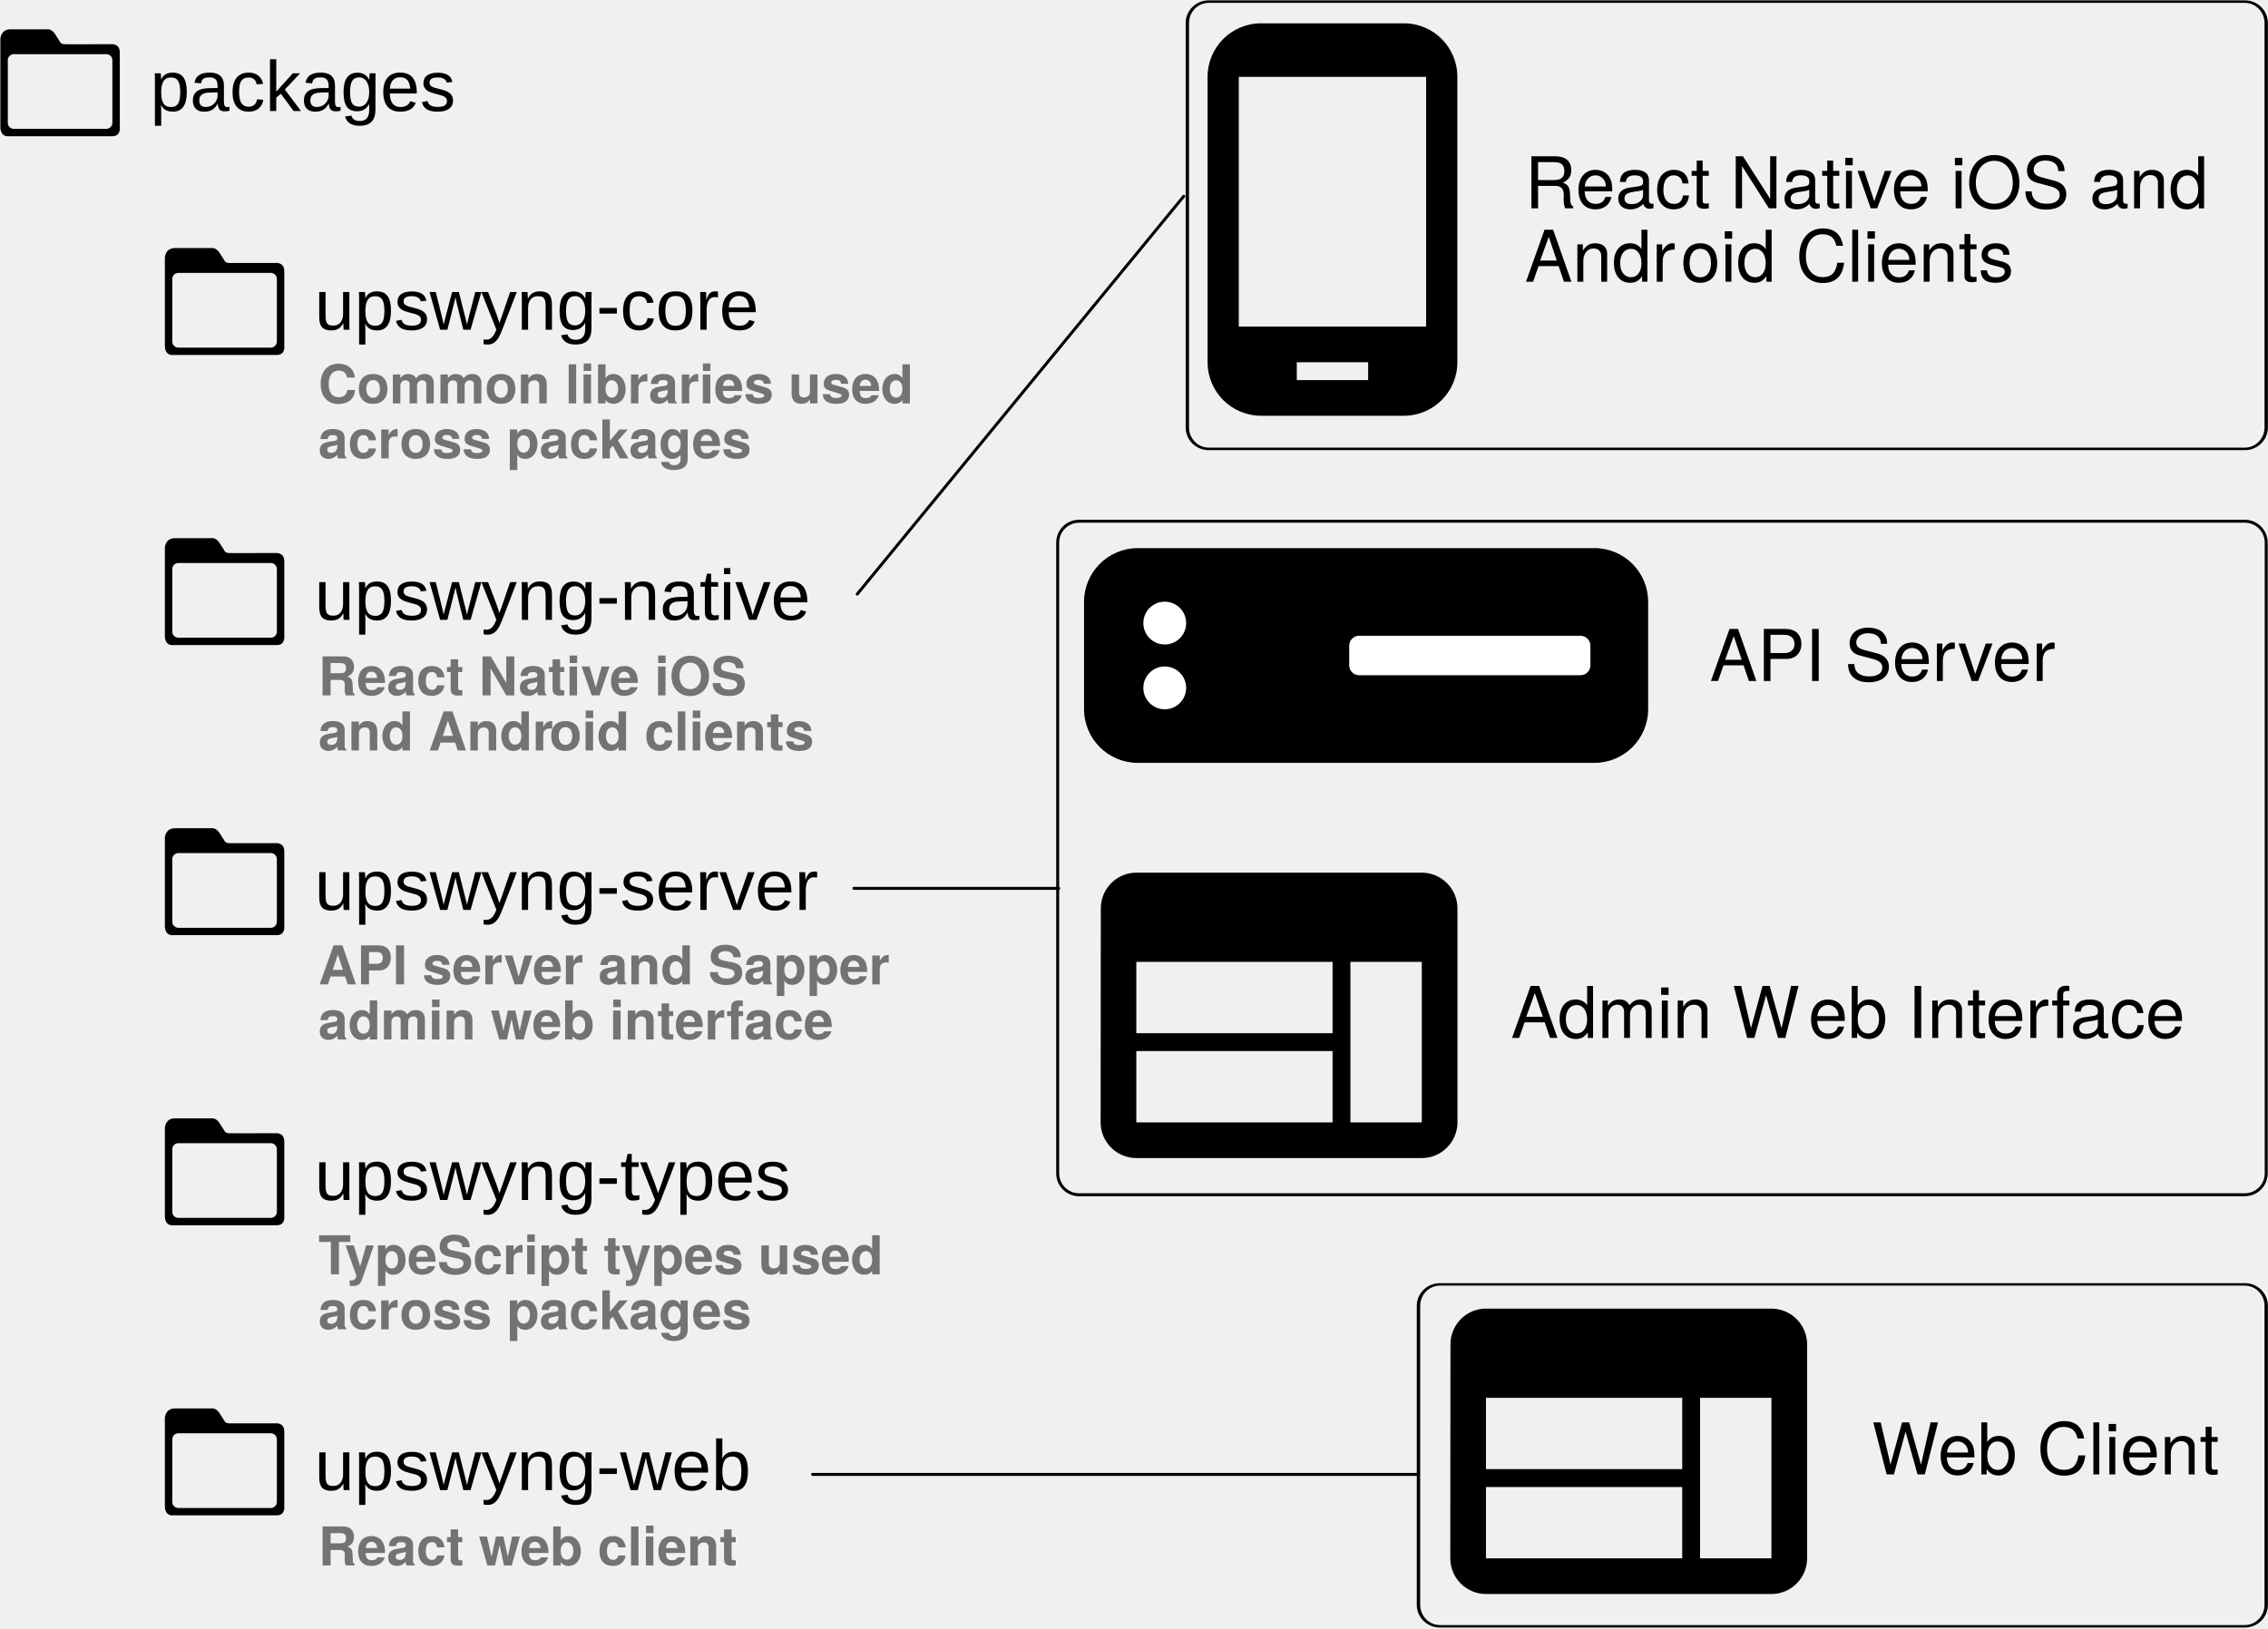
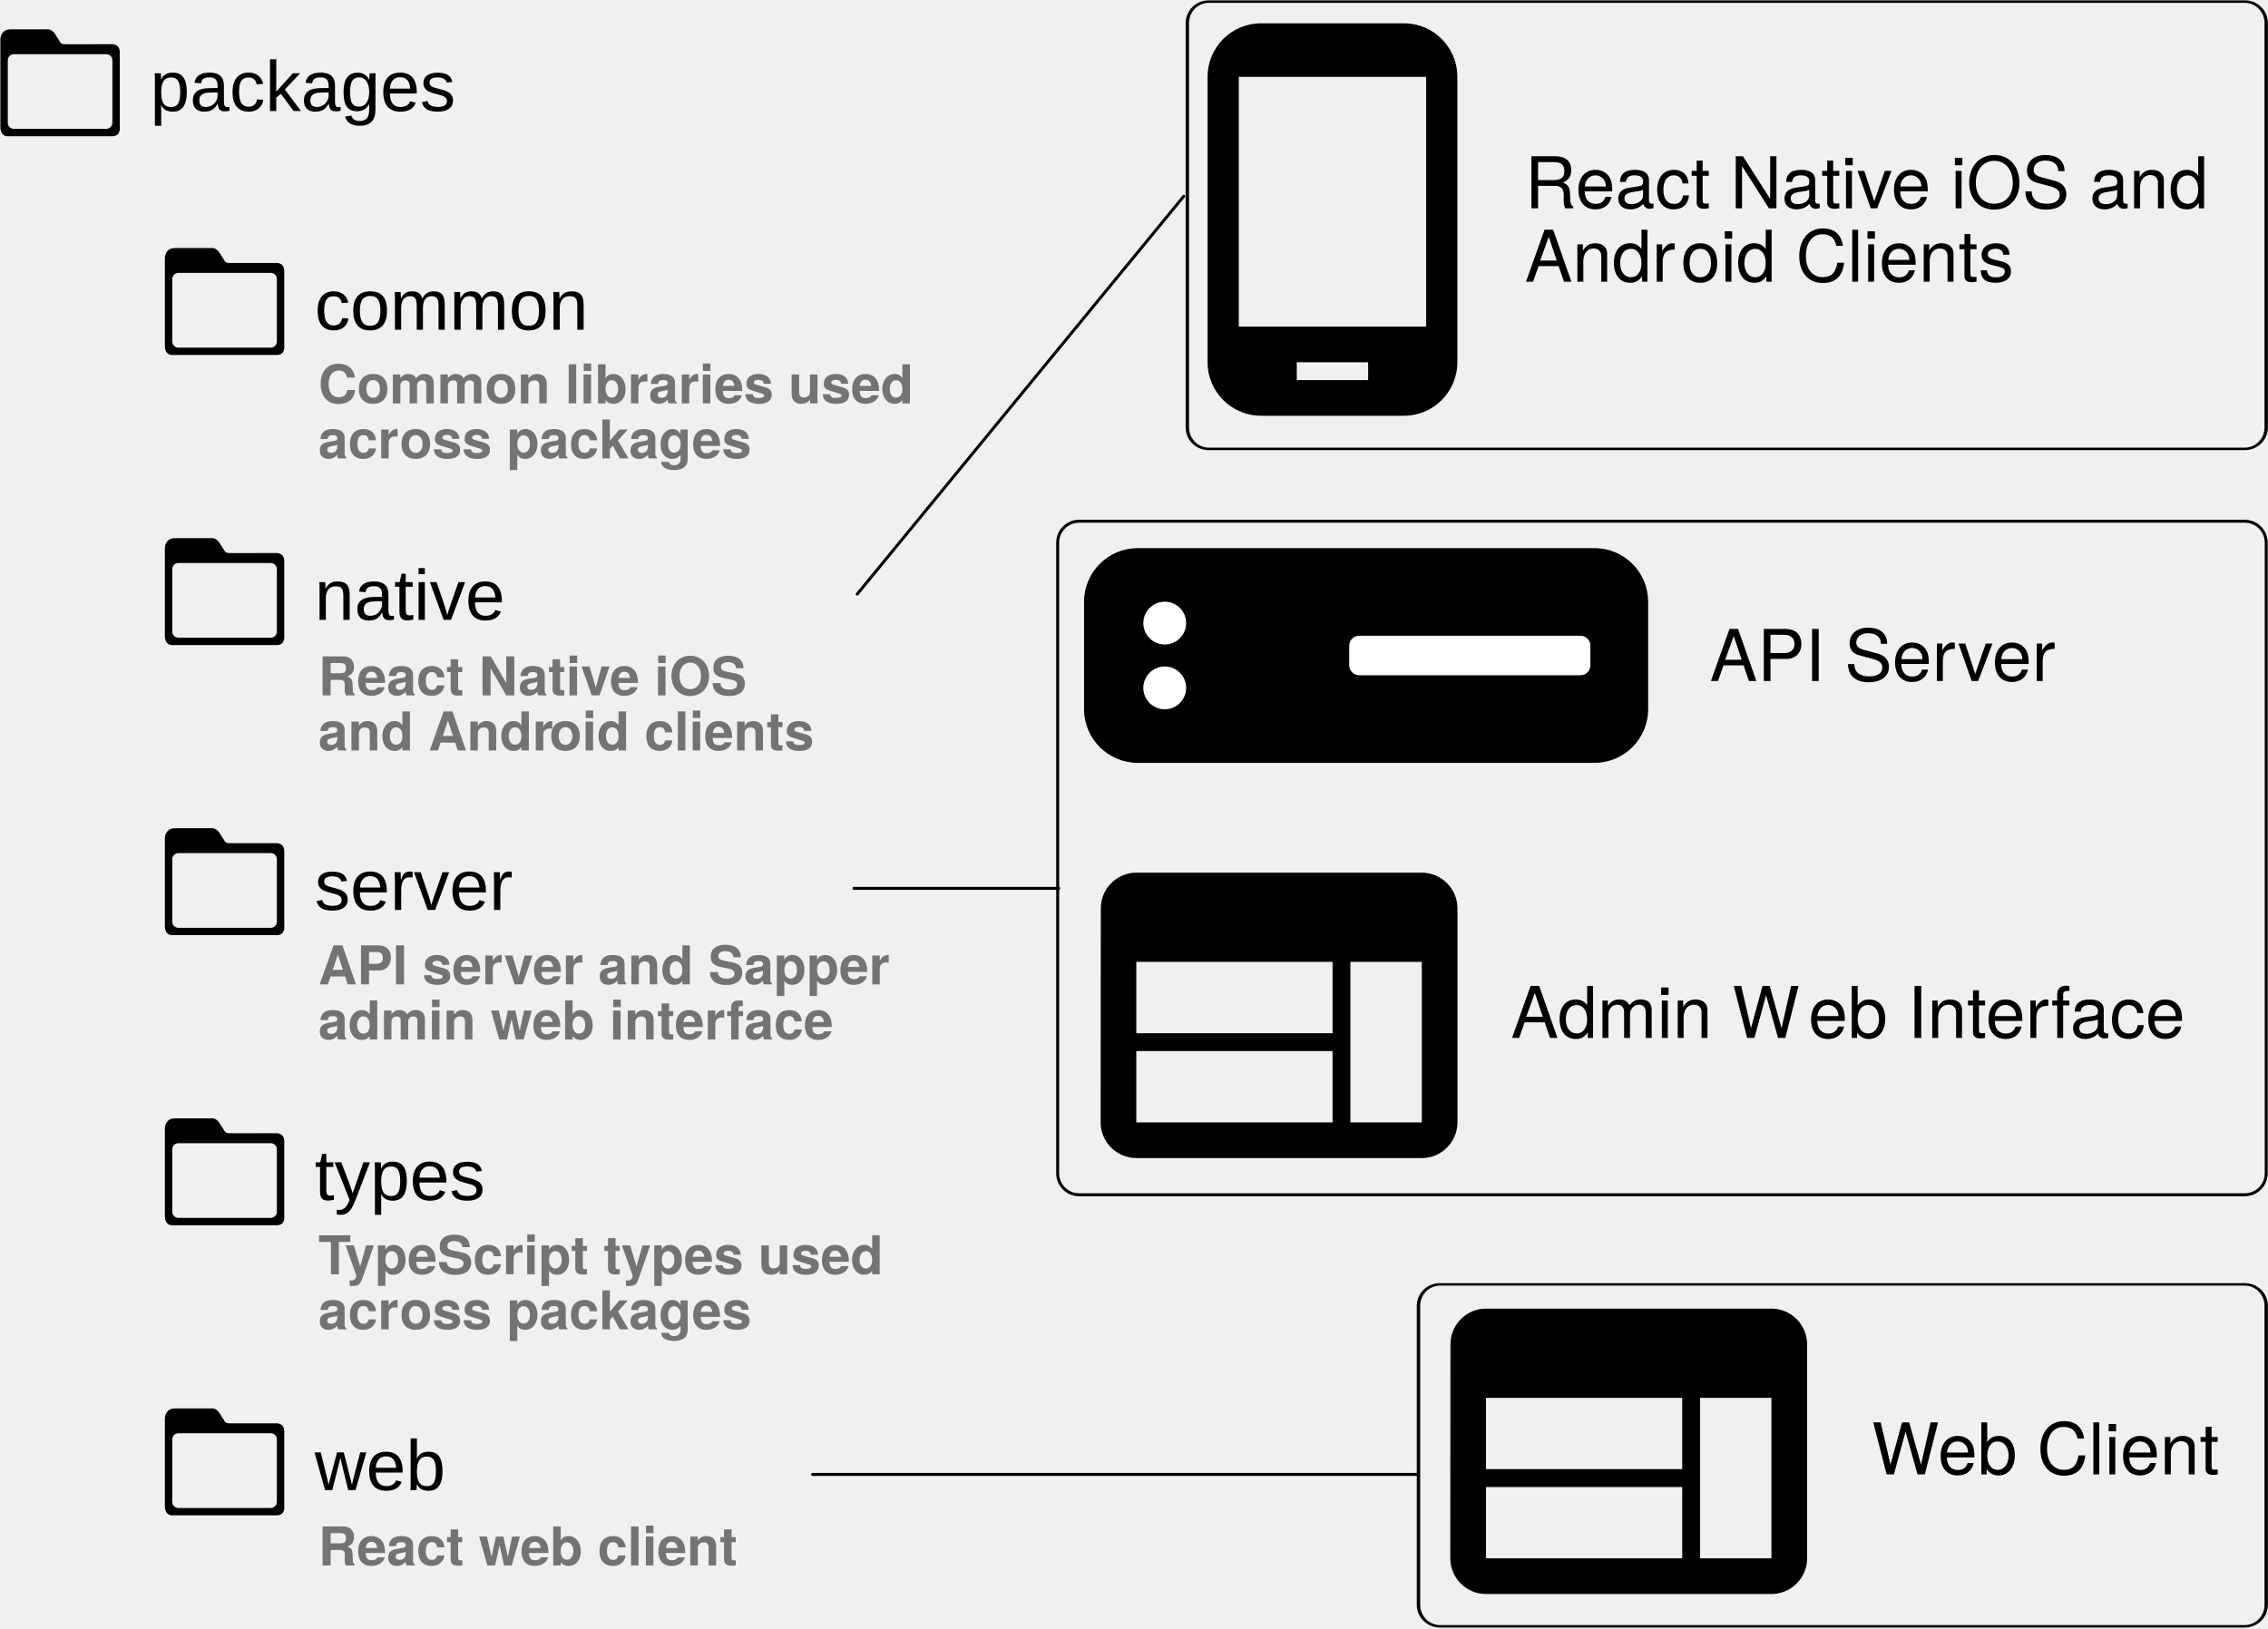
<svg xmlns="http://www.w3.org/2000/svg" width="100%" height="100%" viewBox="0 0 1589 1141" version="1.1" xml:space="preserve" style="fill-rule:evenodd;clip-rule:evenodd;stroke-linecap:round;stroke-linejoin:round;stroke-miterlimit:1.5;">
  <g id="Artboard1" transform="matrix(1,0,0,1,-62.2624,-34.0804)">
    <rect x="62.262" y="34.08" width="1588.53" height="1140.6" style="fill:none;" />
    <clipPath id="_clip1">
      <rect x="62.262" y="34.08" width="1588.53" height="1140.6" />
    </clipPath>
    <g clip-path="url(#_clip1)">
      <g transform="matrix(1,0,0,1,0.262441,0.0804288)">
        <g transform="matrix(1,0,0,1,-158.403,-605.332)">
          <text x="325.58px" y="717.113px" style="font-family:'ArialMT', 'Arial', sans-serif;font-size:50px;">packages</text>
        </g>
        <g transform="matrix(0.0854227,0,0,0.0854227,61.4082,49.2923)">
          <path d="M989.5,864.9L989.5,251.3C989.5,176.8 921.7,183.7 921.7,183.7C921.7,183.7 516.5,184.2 537.9,183.7C514.6,184.2 503.2,171.5 503.2,171.5C503.2,171.5 487.1,143.8 458.1,99.9C427.7,53.9 392.5,61.4 392.5,61.4L93.7,61.4C10.9,61.4 10,141 10,141L10,860.7C10,949.5 77.1,938.5 77.1,938.5L927.9,938.5C999.6,938.6 989.5,864.9 989.5,864.9ZM928.6,828.5C928.6,855.9 906.4,878.1 879,878.1L120.6,878.1C93.2,878.1 71,855.9 71,828.5L71,314.9C71,287.5 93.2,265.3 120.6,265.3L879,265.3C906.4,265.3 928.6,287.5 928.6,314.9L928.6,828.5Z" style="fill-rule:nonzero;" />
        </g>
      </g>
      <g transform="matrix(1,0,0,1,0.262441,101.793)">
        <g transform="matrix(1,0,0,1,-43.1601,-350.473)">
-           <text x="325.58px" y="717.113px" style="font-family:'ArialMT', 'Arial', sans-serif;font-size:50px;">upswyng-native</text>
+           <text x="325.58px" y="717.113px" style="font-family:'ArialMT', 'Arial', sans-serif;font-size:50px;">native</text>
        </g>
        <g transform="matrix(0.0854227,0,0,0.0854227,176.651,304.151)">
          <path d="M989.5,864.9L989.5,251.3C989.5,176.8 921.7,183.7 921.7,183.7C921.7,183.7 516.5,184.2 537.9,183.7C514.6,184.2 503.2,171.5 503.2,171.5C503.2,171.5 487.1,143.8 458.1,99.9C427.7,53.9 392.5,61.4 392.5,61.4L93.7,61.4C10.9,61.4 10,141 10,141L10,860.7C10,949.5 77.1,938.5 77.1,938.5L927.9,938.5C999.6,938.6 989.5,864.9 989.5,864.9ZM928.6,828.5C928.6,855.9 906.4,878.1 879,878.1L120.6,878.1C93.2,878.1 71,855.9 71,828.5L71,314.9C71,287.5 93.2,265.3 120.6,265.3L879,265.3C906.4,265.3 928.6,287.5 928.6,314.9L928.6,828.5Z" style="fill-rule:nonzero;" />
        </g>
      </g>
      <g transform="matrix(1,0,0,1,0.262441,42.512)">
        <g transform="matrix(1,0,0,1,-43.1601,-494.478)">
-           <text x="325.58px" y="717.113px" style="font-family:'ArialMT', 'Arial', sans-serif;font-size:50px;">upswyng-core</text>
+           <text x="325.58px" y="717.113px" style="font-family:'ArialMT', 'Arial', sans-serif;font-size:50px;">common</text>
        </g>
        <g transform="matrix(0.0854227,0,0,0.0854227,176.651,160.146)">
          <path d="M989.5,864.9L989.5,251.3C989.5,176.8 921.7,183.7 921.7,183.7C921.7,183.7 516.5,184.2 537.9,183.7C514.6,184.2 503.2,171.5 503.2,171.5C503.2,171.5 487.1,143.8 458.1,99.9C427.7,53.9 392.5,61.4 392.5,61.4L93.7,61.4C10.9,61.4 10,141 10,141L10,860.7C10,949.5 77.1,938.5 77.1,938.5L927.9,938.5C999.6,938.6 989.5,864.9 989.5,864.9ZM928.6,828.5C928.6,855.9 906.4,878.1 879,878.1L120.6,878.1C93.2,878.1 71,855.9 71,828.5L71,314.9C71,287.5 93.2,265.3 120.6,265.3L879,265.3C906.4,265.3 928.6,287.5 928.6,314.9L928.6,828.5Z" style="fill-rule:nonzero;" />
        </g>
      </g>
      <g transform="matrix(1,0,0,1,0.262441,138.342)">
        <g transform="matrix(1,0,0,1,-43.1601,-183.737)">
-           <text x="325.58px" y="717.113px" style="font-family:'ArialMT', 'Arial', sans-serif;font-size:50px;">upswyng-server</text>
+           <text x="325.58px" y="717.113px" style="font-family:'ArialMT', 'Arial', sans-serif;font-size:50px;">server</text>
        </g>
        <g transform="matrix(0.0854227,0,0,0.0854227,176.651,470.887)">
          <path d="M989.5,864.9L989.5,251.3C989.5,176.8 921.7,183.7 921.7,183.7C921.7,183.7 516.5,184.2 537.9,183.7C514.6,184.2 503.2,171.5 503.2,171.5C503.2,171.5 487.1,143.8 458.1,99.9C427.7,53.9 392.5,61.4 392.5,61.4L93.7,61.4C10.9,61.4 10,141 10,141L10,860.7C10,949.5 77.1,938.5 77.1,938.5L927.9,938.5C999.6,938.6 989.5,864.9 989.5,864.9ZM928.6,828.5C928.6,855.9 906.4,878.1 879,878.1L120.6,878.1C93.2,878.1 71,855.9 71,828.5L71,314.9C71,287.5 93.2,265.3 120.6,265.3L879,265.3C906.4,265.3 928.6,287.5 928.6,314.9L928.6,828.5Z" style="fill-rule:nonzero;" />
        </g>
      </g>
      <g transform="matrix(1,0,0,1,0.262441,167.227)">
        <g transform="matrix(1,0,0,1,-43.1601,-9.33653)">
-           <text x="325.58px" y="717.113px" style="font-family:'ArialMT', 'Arial', sans-serif;font-size:50px;">upswyng-types</text>
+           <text x="325.58px" y="717.113px" style="font-family:'ArialMT', 'Arial', sans-serif;font-size:50px;">types</text>
        </g>
        <g transform="matrix(0.0854227,0,0,0.0854227,176.651,645.288)">
          <path d="M989.5,864.9L989.5,251.3C989.5,176.8 921.7,183.7 921.7,183.7C921.7,183.7 516.5,184.2 537.9,183.7C514.6,184.2 503.2,171.5 503.2,171.5C503.2,171.5 487.1,143.8 458.1,99.9C427.7,53.9 392.5,61.4 392.5,61.4L93.7,61.4C10.9,61.4 10,141 10,141L10,860.7C10,949.5 77.1,938.5 77.1,938.5L927.9,938.5C999.6,938.6 989.5,864.9 989.5,864.9ZM928.6,828.5C928.6,855.9 906.4,878.1 879,878.1L120.6,878.1C93.2,878.1 71,855.9 71,828.5L71,314.9C71,287.5 93.2,265.3 120.6,265.3L879,265.3C906.4,265.3 928.6,287.5 928.6,314.9L928.6,828.5Z" style="fill-rule:nonzero;" />
        </g>
      </g>
      <g transform="matrix(1,0,0,1,0.262441,200.08)">
        <g transform="matrix(1,0,0,1,-43.1601,161.096)">
-           <text x="325.58px" y="717.113px" style="font-family:'ArialMT', 'Arial', sans-serif;font-size:50px;">upswyng-web</text>
+           <text x="325.58px" y="717.113px" style="font-family:'ArialMT', 'Arial', sans-serif;font-size:50px;">web</text>
        </g>
        <g transform="matrix(0.0854227,0,0,0.0854227,176.651,815.72)">
          <path d="M989.5,864.9L989.5,251.3C989.5,176.8 921.7,183.7 921.7,183.7C921.7,183.7 516.5,184.2 537.9,183.7C514.6,184.2 503.2,171.5 503.2,171.5C503.2,171.5 487.1,143.8 458.1,99.9C427.7,53.9 392.5,61.4 392.5,61.4L93.7,61.4C10.9,61.4 10,141 10,141L10,860.7C10,949.5 77.1,938.5 77.1,938.5L927.9,938.5C999.6,938.6 989.5,864.9 989.5,864.9ZM928.6,828.5C928.6,855.9 906.4,878.1 879,878.1L120.6,878.1C93.2,878.1 71,855.9 71,828.5L71,314.9C71,287.5 93.2,265.3 120.6,265.3L879,265.3C906.4,265.3 928.6,287.5 928.6,314.9L928.6,828.5Z" style="fill-rule:nonzero;" />
        </g>
      </g>
      <g transform="matrix(1,0,0,1,-109.738,0.0804288)">
        <g id="phone_android-24px" transform="matrix(12.5,0,0,12.5,1105.55,187.838)">
          <g transform="matrix(1,0,0,1,-12,-12)">
            <path d="M16,1L8,1C6.34,1 5,2.34 5,4L5,20C5,21.66 6.34,23 8,23L16,23C17.66,23 19,21.66 19,20L19,4C19,2.34 17.66,1 16,1ZM14,21L10,21L10,20L14,20L14,21ZM17.25,18L6.75,18L6.75,4L17.25,4L17.25,18Z" style="fill-rule:nonzero;" />
            <rect x="0" y="0" width="24" height="24" style="fill:none;fill-rule:nonzero;" />
          </g>
        </g>
        <g transform="matrix(1,0,0,1,-113.987,-28.9587)">
          <text x="1354.28px" y="208.922px" style="font-family:'HelveticaNeue-Medium', 'Helvetica Neue', sans-serif;font-weight:500;font-size:50px;">React Native iOS and</text>
          <text x="1354.28px" y="260.372px" style="font-family:'HelveticaNeue-Medium', 'Helvetica Neue', sans-serif;font-weight:500;font-size:50px;">Andr<tspan x="1463.58px 1493.23px " y="260.372px 260.372px ">oi</tspan>d Clients</text>
        </g>
        <g transform="matrix(0.892711,0,0,0.664103,220.905,-230.025)">
          <path d="M1723.79,421.842C1723.79,409.376 1716.26,399.255 1706.99,399.255L893.875,399.255C884.602,399.255 877.073,409.376 877.073,421.842L877.073,848.645C877.073,861.111 884.602,871.232 893.875,871.232L1706.99,871.232C1716.26,871.232 1723.79,861.111 1723.79,848.645L1723.79,421.842Z" style="fill:none;stroke:black;stroke-width:2.65px;" />
        </g>
      </g>
      <g transform="matrix(1,0,0,1,-1.80604,0.0804288)">
        <g id="web-24px" transform="matrix(12.5,0,0,12.5,1205.55,1049.34)">
          <g transform="matrix(1,0,0,1,-11.0313,-8.86533)">
            <clipPath id="_clip2">
              <rect x="0" y="0" width="22.063" height="17.731" />
            </clipPath>
            <g clip-path="url(#_clip2)">
              <g id="Artboard11" transform="matrix(1,0,0,1,-1.63869,-3.66357)">
                <rect x="1.639" y="3.664" width="22.063" height="17.731" style="fill:none;" />
                <clipPath id="_clip3">
                  <rect x="1.639" y="3.664" width="22.063" height="17.731" />
                </clipPath>
                <g clip-path="url(#_clip3)">
                  <g transform="matrix(1,0,0,1,0.638687,0.663572)">
                    <path d="M20,4L4,4C2.9,4 2.01,4.9 2.01,6L2,18C2,19.1 2.9,20 4,20L20,20C21.1,20 22,19.1 22,18L22,6C22,4.9 21.1,4 20,4ZM15,18L4,18L4,14L15,14L15,18ZM15,13L4,13L4,9L15,9L15,13ZM20,18L16,18L16,9L20,9L20,18Z" style="fill-rule:nonzero;" />
                  </g>
                  <g transform="matrix(1,0,0,1,0.638687,0.663572)">
                    <rect x="0" y="0" width="24" height="24" style="fill:none;fill-rule:nonzero;" />
                  </g>
                </g>
              </g>
            </g>
          </g>
        </g>
        <g transform="matrix(1,0,0,1,21.1434,858.268)">
          <text x="1354.28px" y="208.922px" style="font-family:'HelveticaNeue-Medium', 'Helvetica Neue', sans-serif;font-weight:500;font-size:50px;">W<tspan x="1400.58px 1428.38px " y="208.922px 208.922px ">eb</tspan> Client</text>
        </g>
        <g transform="matrix(0.701451,0,0,0.507631,442.664,731.374)">
          <path d="M1723.79,428.804C1723.79,412.496 1714.21,399.255 1702.41,399.255L898.457,399.255C886.655,399.255 877.073,412.496 877.073,428.804L877.073,841.683C877.073,857.992 886.655,871.232 898.457,871.232L1702.41,871.232C1714.21,871.232 1723.79,857.992 1723.79,841.683L1723.79,428.804Z" style="fill:none;stroke:black;stroke-width:3.4px;" />
        </g>
      </g>
      <g transform="matrix(1,0,0,1,-73.7774,0.0804288)">
        <g id="web-24px1" transform="matrix(12.5,0,0,12.5,1032.55,743.839)">
          <g transform="matrix(1,0,0,1,-11.0313,-8.86533)">
            <clipPath id="_clip4">
              <rect x="0" y="0" width="22.063" height="17.731" />
            </clipPath>
            <g clip-path="url(#_clip4)">
              <g id="Artboard12" transform="matrix(1,0,0,1,-1.63869,-3.66357)">
                <rect x="1.639" y="3.664" width="22.063" height="17.731" style="fill:none;" />
                <clipPath id="_clip5">
                  <rect x="1.639" y="3.664" width="22.063" height="17.731" />
                </clipPath>
                <g clip-path="url(#_clip5)">
                  <g transform="matrix(1,0,0,1,0.638687,0.663572)">
                    <path d="M20,4L4,4C2.9,4 2.01,4.9 2.01,6L2,18C2,19.1 2.9,20 4,20L20,20C21.1,20 22,19.1 22,18L22,6C22,4.9 21.1,4 20,4ZM15,18L4,18L4,14L15,14L15,18ZM15,13L4,13L4,9L15,9L15,13ZM20,18L16,18L16,9L20,9L20,18Z" style="fill-rule:nonzero;" />
                  </g>
                  <g transform="matrix(1,0,0,1,0.638687,0.663572)">
                    <rect x="0" y="0" width="24" height="24" style="fill:none;fill-rule:nonzero;" />
                  </g>
                </g>
              </g>
            </g>
          </g>
        </g>
        <g transform="matrix(1,0,0,1,-517.892,-708.216)">
          <g transform="matrix(1,0,0,1.09786,302.734,-368.453)">
            <path d="M1505.92,1395.79C1505.92,1376.88 1489.07,1361.53 1468.31,1361.53L1148.32,1361.53C1127.56,1361.53 1110.7,1376.88 1110.7,1395.79L1110.7,1464.32C1110.7,1483.24 1127.56,1498.59 1148.32,1498.59L1468.31,1498.59C1489.07,1498.59 1505.92,1483.24 1505.92,1464.32L1505.92,1395.79Z" />
          </g>
          <g transform="matrix(1,0,0,1,0,6.31976)">
            <g transform="matrix(0.673752,0,0,0.673752,474.53,367.721)">
              <circle cx="1477.46" cy="1194.52" r="22.263" style="fill:white;" />
            </g>
            <g transform="matrix(0.673752,0,0,0.673752,474.53,413.125)">
              <circle cx="1477.46" cy="1194.52" r="22.263" style="fill:white;" />
            </g>
          </g>
          <g transform="matrix(1,0,0,1,-11.6034,3.70768)">
            <path d="M1779.8,1190.93C1779.8,1187.12 1776.7,1184.02 1772.88,1184.02L1617.74,1184.02C1613.92,1184.02 1610.82,1187.12 1610.82,1190.93L1610.82,1204.76C1610.82,1208.58 1613.92,1211.68 1617.74,1211.68L1772.88,1211.68C1776.7,1211.68 1779.8,1208.58 1779.8,1204.76L1779.8,1190.93Z" style="fill:white;" />
          </g>
        </g>
        <g transform="matrix(1,0,0,1,-20.3663,302.267)">
          <text x="1354.28px" y="208.922px" style="font-family:'HelveticaNeue-Medium', 'Helvetica Neue', sans-serif;font-weight:500;font-size:50px;">API Server</text>
        </g>
        <g transform="matrix(1,0,0,1,-159.716,552.418)">
          <text x="1354.28px" y="208.922px" style="font-family:'HelveticaNeue-Medium', 'Helvetica Neue', sans-serif;font-weight:500;font-size:50px;">Admin W<tspan x="1562.63px 1590.43px " y="208.922px 208.922px ">eb</tspan> Interface</text>
        </g>
        <path d="M1723.79,414.255C1723.79,405.977 1717.07,399.255 1708.79,399.255L892.073,399.255C883.794,399.255 877.073,405.977 877.073,414.255L877.073,856.232C877.073,864.511 883.794,871.232 892.073,871.232L1708.79,871.232C1717.07,871.232 1723.79,864.511 1723.79,856.232L1723.79,414.255Z" style="fill:none;stroke:black;stroke-width:2.08px;" />
      </g>
      <g transform="matrix(1,0,0,1,0.262441,9.08043)">
        <path d="M631.334,1058.2L1055.36,1058.2" style="fill:none;stroke:black;stroke-width:2.08px;" />
      </g>
      <g transform="matrix(1,0,0,1,105.424,-21.0073)">
        <text x="179.85px" y="337.748px" style="font-family:'HelveticaNeue-Bold', 'Helvetica Neue';font-weight:700;font-size:37.5px;fill:rgb(115,115,115);">Common libraries used</text>
        <text x="179.85px" y="376.335px" style="font-family:'HelveticaNeue-Bold', 'Helvetica Neue';font-weight:700;font-size:37.5px;fill:rgb(115,115,115);">acr<tspan x="236.812px 259.725px " y="376.335px 376.335px ">os</tspan>s packages</text>
      </g>
      <g transform="matrix(1,0,0,1,105.424,183.63)">
        <text x="179.85px" y="337.748px" style="font-family:'HelveticaNeue-Bold', 'Helvetica Neue';font-weight:700;font-size:37.5px;fill:rgb(115,115,115);">React Native iOS</text>
        <text x="179.85px" y="376.335px" style="font-family:'HelveticaNeue-Bold', 'Helvetica Neue';font-weight:700;font-size:37.5px;fill:rgb(115,115,115);">and Andr<tspan x="341.7px 364.612px " y="376.335px 376.335px ">oi</tspan>d clients</text>
      </g>
      <g transform="matrix(1,0,0,1,105.424,386.15)">
        <text x="179.85px" y="337.748px" style="font-family:'HelveticaNeue-Bold', 'Helvetica Neue';font-weight:700;font-size:37.5px;fill:rgb(115,115,115);">API server and Sapper</text>
        <text x="179.85px" y="376.335px" style="font-family:'HelveticaNeue-Bold', 'Helvetica Neue';font-weight:700;font-size:37.5px;fill:rgb(115,115,115);">admin web interface</text>
      </g>
      <g transform="matrix(1,0,0,1,105.424,589.292)">
        <text x="179.85px" y="337.748px" style="font-family:'HelveticaNeue-Bold', 'Helvetica Neue';font-weight:700;font-size:37.5px;fill:rgb(115,115,115);">T<tspan x="198.6px 218.062px " y="337.748px 337.748px ">yp</tspan>eScript types used</text>
        <text x="179.85px" y="376.335px" style="font-family:'HelveticaNeue-Bold', 'Helvetica Neue';font-weight:700;font-size:37.5px;fill:rgb(115,115,115);">acr<tspan x="236.812px 259.725px " y="376.335px 376.335px ">os</tspan>s packages</text>
      </g>
      <g transform="matrix(1,0,0,1,105.424,793.346)">
        <text x="179.85px" y="337.748px" style="font-family:'HelveticaNeue-Bold', 'Helvetica Neue';font-weight:700;font-size:37.5px;fill:rgb(115,115,115);">React web client</text>
      </g>
      <g transform="matrix(1,0,0,1,0.262441,0.0804288)">
        <path d="M662.593,450.305L891.328,171.547" style="fill:none;stroke:black;stroke-width:2.08px;" />
      </g>
      <g transform="matrix(1,0,0,1,-4.73756,0.0804288)">
        <path d="M665.301,656.51L808.775,656.51" style="fill:none;stroke:black;stroke-width:2.08px;" />
      </g>
    </g>
  </g>
</svg>
